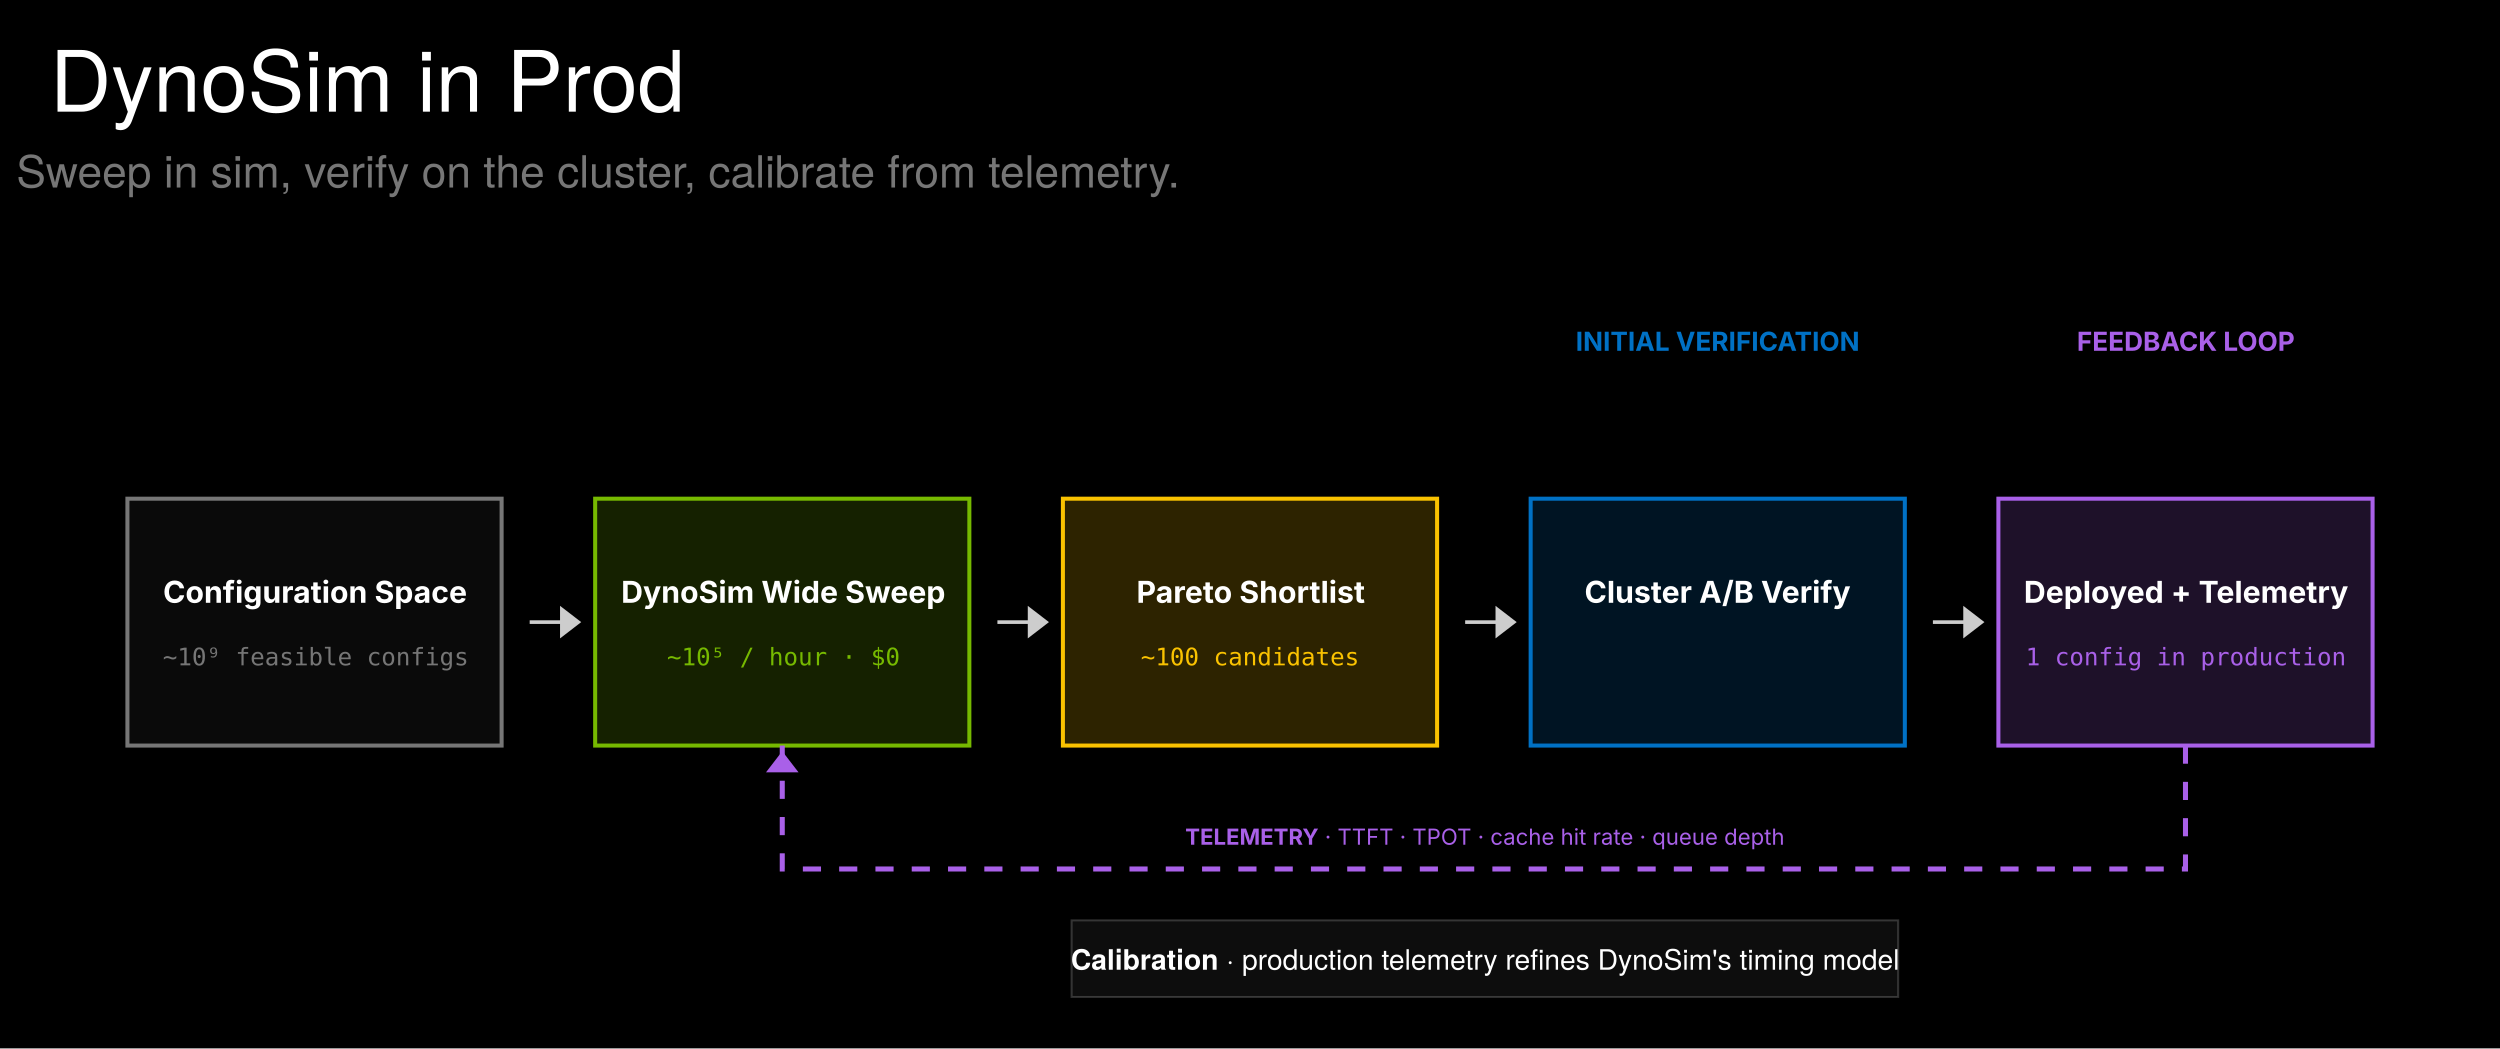
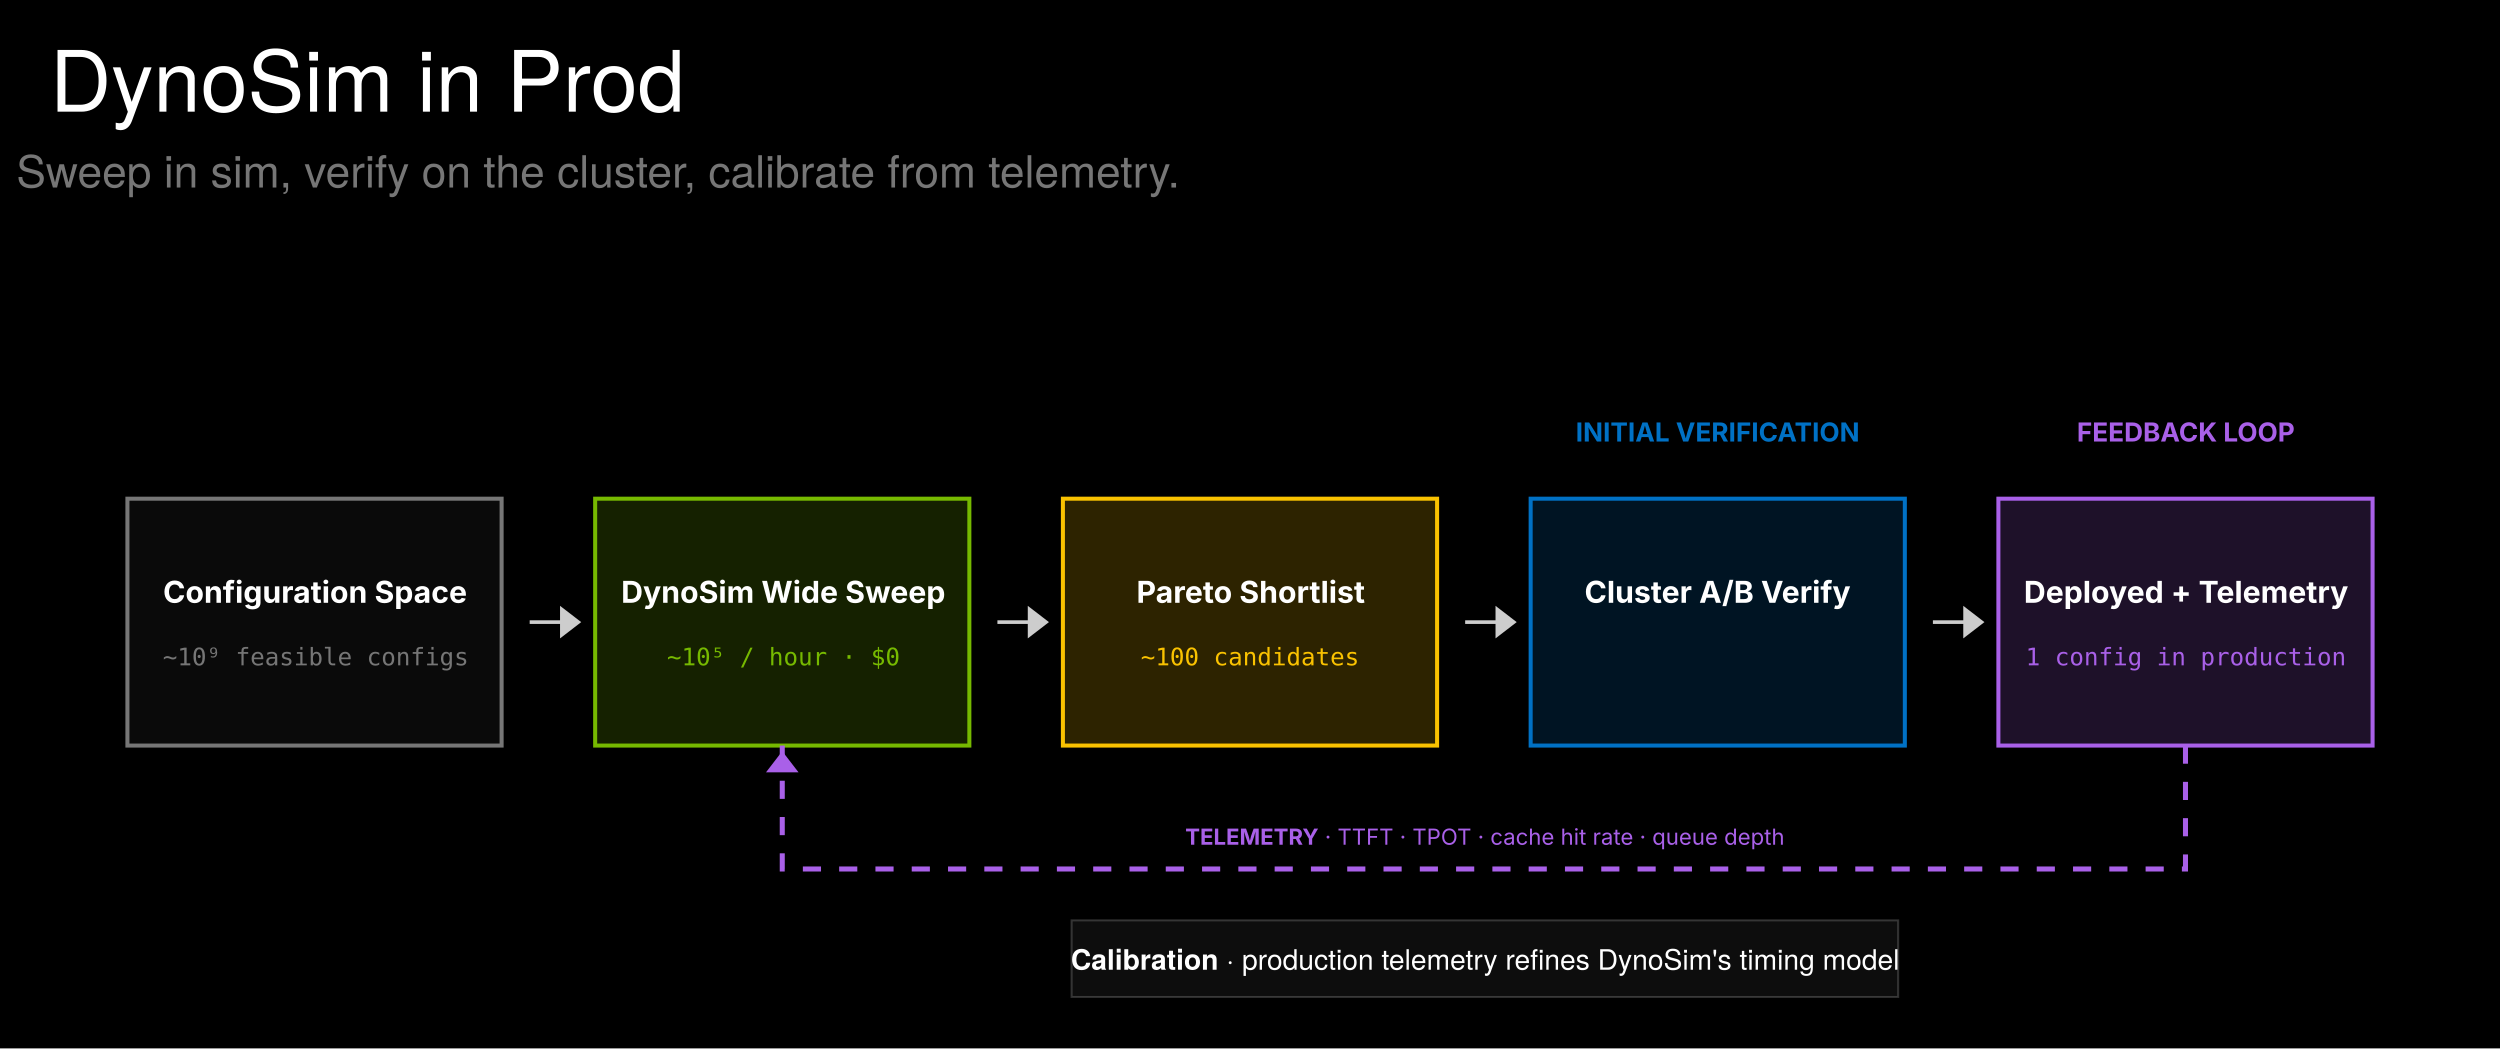
<svg xmlns="http://www.w3.org/2000/svg" class="main-svg" width="1240" height="520" style="" viewBox="0 0 1240 520">
  <rect x="0" y="0" width="1240" height="520" style="fill: rgb(0, 0, 0); fill-opacity: 1;" />
-   <defs id="defs-e24908">
+   <defs id="defs-92cf71">
    <g class="clips">
-       <clipPath id="clipe24908xyplot" class="plotclip">
+       <clipPath id="clip92cf71xyplot" class="plotclip">
        <rect width="1160" height="300" />
      </clipPath>
-       <clipPath class="axesclip" id="clipe24908x">
+       <clipPath class="axesclip" id="clip92cf71x">
        <rect x="40" y="0" width="1160" height="520" />
      </clipPath>
-       <clipPath class="axesclip" id="clipe24908y">
+       <clipPath class="axesclip" id="clip92cf71y">
        <rect x="0" y="180" width="1240" height="300" />
      </clipPath>
-       <clipPath class="axesclip" id="clipe24908xy">
+       <clipPath class="axesclip" id="clip92cf71xy">
        <rect x="40" y="180" width="1160" height="300" />
      </clipPath>
    </g>
    <g class="gradients" />
    <g class="patterns" />
  </defs>
  <g class="bglayer" />
  <g class="layer-below">
    <g class="imagelayer" />
    <g class="shapelayer" />
  </g>
  <g class="cartesianlayer">
    <g class="subplot xy">
      <g class="layer-subplot">
        <g class="shapelayer" />
        <g class="imagelayer" />
      </g>
      <g class="minor-gridlayer">
        <g class="x" />
        <g class="y" />
      </g>
      <g class="gridlayer">
        <g class="x" />
        <g class="y" />
      </g>
      <g class="zerolinelayer" />
      <g class="layer-between">
        <g class="shapelayer" />
        <g class="imagelayer" />
      </g>
      <path class="xlines-below" />
      <path class="ylines-below" />
      <g class="overlines-below" />
      <g class="xaxislayer-below" />
      <g class="yaxislayer-below" />
      <g class="overaxes-below" />
      <g class="overplot">
-         <g class="xy" transform="translate(40,180)" clip-path="url(#clipe24908xyplot)">
+         <g class="xy" transform="translate(40,180)" clip-path="url(#clip92cf71xyplot)">
          <g class="scatterlayer mlayer">
-             <g class="trace scatter tracea86bcc" style="stroke-miterlimit: 2; opacity: 1;">
+             <g class="trace scatter tracecadf1b" style="stroke-miterlimit: 2; opacity: 1;">
              <g class="fills" />
              <g class="errorbars" />
              <g class="lines" />
              <g class="points">
                <path class="point" transform="translate(241.28,128.57)" d="M-3.5,-8.08V8.08L7,0Z" style="opacity: 1; stroke-width: 0px; fill: rgb(205, 205, 205); fill-opacity: 1;" />
                <path class="point" transform="translate(473.28,128.57)" d="M-3.5,-8.08V8.08L7,0Z" style="opacity: 1; stroke-width: 0px; fill: rgb(205, 205, 205); fill-opacity: 1;" />
                <path class="point" transform="translate(705.28,128.57)" d="M-3.5,-8.08V8.08L7,0Z" style="opacity: 1; stroke-width: 0px; fill: rgb(205, 205, 205); fill-opacity: 1;" />
                <path class="point" transform="translate(937.28,128.57)" d="M-3.5,-8.08V8.08L7,0Z" style="opacity: 1; stroke-width: 0px; fill: rgb(205, 205, 205); fill-opacity: 1;" />
              </g>
              <g class="text" />
            </g>
-             <g class="trace scatter traced2dd79" style="stroke-miterlimit: 2; opacity: 1;">
+             <g class="trace scatter traceba6e26" style="stroke-miterlimit: 2; opacity: 1;">
              <g class="fills" />
              <g class="errorbars" />
              <g class="lines" />
              <g class="points">
                <path class="point" transform="translate(348,199.59)" d="M-8.08,3.5H8.08L0,-7Z" style="opacity: 1; stroke-width: 0px; fill: rgb(169, 96, 232); fill-opacity: 1;" />
              </g>
              <g class="text" />
            </g>
          </g>
        </g>
      </g>
      <g class="zerolinelayer-above" />
      <path class="xlines-above crisp" d="M0,0" style="fill: none;" />
      <path class="ylines-above crisp" d="M0,0" style="fill: none;" />
      <g class="overlines-above" />
      <g class="xaxislayer-above" />
      <g class="yaxislayer-above" />
      <g class="overaxes-above" />
    </g>
  </g>
  <g class="polarlayer" />
  <g class="smithlayer" />
  <g class="ternarylayer" />
  <g class="geolayer" />
  <g class="funnelarealayer" />
  <g class="pielayer" />
  <g class="iciclelayer" />
  <g class="treemaplayer" />
  <g class="sunburstlayer" />
  <g class="glimages" />
-   <defs id="topdefs-e24908">
+   <defs id="topdefs-92cf71">
    <g class="clips" />
  </defs>
  <g class="layer-above">
    <g class="imagelayer" />
    <g class="shapelayer">
-       <g class="shape-group" data-index="0" clip-path="url(#clipe24908xy)">
+       <g class="shape-group" data-index="0" clip-path="url(#clip92cf71xy)">
        <path data-index="0" fill-rule="evenodd" d="M63.2,369.8H248.8V247.35H63.2Z" style="opacity: 1; stroke: rgb(118, 118, 118); stroke-opacity: 1; fill: rgb(255, 255, 255); fill-opacity: 0.04; stroke-width: 2px;" />
      </g>
-       <g class="shape-group" data-index="1" clip-path="url(#clipe24908xy)">
+       <g class="shape-group" data-index="1" clip-path="url(#clip92cf71xy)">
        <path data-index="1" fill-rule="evenodd" d="M295.2,369.8H480.8V247.35H295.2Z" style="opacity: 1; stroke: rgb(118, 185, 0); stroke-opacity: 1; fill: rgb(118, 185, 0); fill-opacity: 0.18; stroke-width: 2px;" />
      </g>
-       <g class="shape-group" data-index="2" clip-path="url(#clipe24908xy)">
+       <g class="shape-group" data-index="2" clip-path="url(#clip92cf71xy)">
        <path data-index="2" fill-rule="evenodd" d="M527.2,369.8H712.8V247.35H527.2Z" style="opacity: 1; stroke: rgb(250, 194, 0); stroke-opacity: 1; fill: rgb(250, 194, 0); fill-opacity: 0.18; stroke-width: 2px;" />
      </g>
-       <g class="shape-group" data-index="3" clip-path="url(#clipe24908xy)">
+       <g class="shape-group" data-index="3" clip-path="url(#clip92cf71xy)">
        <path data-index="3" fill-rule="evenodd" d="M759.2,369.8H944.8V247.35H759.2Z" style="opacity: 1; stroke: rgb(0, 113, 197); stroke-opacity: 1; fill: rgb(0, 113, 197); fill-opacity: 0.18; stroke-width: 2px;" />
      </g>
-       <g class="shape-group" data-index="4" clip-path="url(#clipe24908xy)">
+       <g class="shape-group" data-index="4" clip-path="url(#clip92cf71xy)">
        <path data-index="4" fill-rule="evenodd" d="M991.2,369.8H1176.8V247.35H991.2Z" style="opacity: 1; stroke: rgb(169, 96, 232); stroke-opacity: 1; fill: rgb(169, 96, 232); fill-opacity: 0.18; stroke-width: 2px;" />
      </g>
-       <g class="shape-group" data-index="5" clip-path="url(#clipe24908xy)">
+       <g class="shape-group" data-index="5" clip-path="url(#clip92cf71xy)">
        <path data-index="5" fill-rule="evenodd" d="M262.72,308.57L281.28,308.57" style="opacity: 1; stroke: rgb(205, 205, 205); stroke-opacity: 1; fill: rgb(0, 0, 0); fill-opacity: 0; stroke-width: 1.8px;" />
      </g>
-       <g class="shape-group" data-index="6" clip-path="url(#clipe24908xy)">
+       <g class="shape-group" data-index="6" clip-path="url(#clip92cf71xy)">
        <path data-index="6" fill-rule="evenodd" d="M494.72,308.57L513.28,308.57" style="opacity: 1; stroke: rgb(205, 205, 205); stroke-opacity: 1; fill: rgb(0, 0, 0); fill-opacity: 0; stroke-width: 1.8px;" />
      </g>
-       <g class="shape-group" data-index="7" clip-path="url(#clipe24908xy)">
+       <g class="shape-group" data-index="7" clip-path="url(#clip92cf71xy)">
        <path data-index="7" fill-rule="evenodd" d="M726.72,308.57L745.28,308.57" style="opacity: 1; stroke: rgb(205, 205, 205); stroke-opacity: 1; fill: rgb(0, 0, 0); fill-opacity: 0; stroke-width: 1.8px;" />
      </g>
-       <g class="shape-group" data-index="8" clip-path="url(#clipe24908xy)">
+       <g class="shape-group" data-index="8" clip-path="url(#clip92cf71xy)">
        <path data-index="8" fill-rule="evenodd" d="M958.72,308.57L977.28,308.57" style="opacity: 1; stroke: rgb(205, 205, 205); stroke-opacity: 1; fill: rgb(0, 0, 0); fill-opacity: 0; stroke-width: 1.8px;" />
      </g>
-       <g class="shape-group" data-index="9" clip-path="url(#clipe24908xy)">
+       <g class="shape-group" data-index="9" clip-path="url(#clip92cf71xy)">
        <path data-index="9" fill-rule="evenodd" d="M 1084,369.8 L 1084,431.02 L 388,431.02 L 388,369.8" style="opacity: 1; stroke: rgb(169, 96, 232); stroke-opacity: 1; fill: rgb(0, 0, 0); fill-opacity: 0; stroke-dasharray: 9px, 9px; stroke-width: 2.5px;" />
      </g>
    </g>
  </g>
  <g class="infolayer">
    <g class="g-gtitle">
      <text class="gtitle" x="24.8" y="26" text-anchor="start" dy="0.7em" style="opacity: 1; font-family: 'Helvetica Neue', HelveticaNeue, sans-serif; font-size: 42px; fill: rgb(255, 255, 255); fill-opacity: 1; font-weight: 300; white-space: pre;">DynoSim in Prod</text>
    </g>
    <g class="g-xtitle" />
    <g class="g-ytitle" />
    <g class="annotation" data-index="0" style="opacity: 1;">
      <g class="annotation-text-g" transform="rotate(0,156,293.88)">
        <g class="cursor-pointer" transform="translate(79,282)">
          <rect class="bg" x="0.5" y="0.5" width="154" height="22" style="stroke-width: 1px; stroke: rgb(0, 0, 0); stroke-opacity: 0; fill: rgb(0, 0, 0); fill-opacity: 0;" />
          <text class="annotation-text" text-anchor="middle" x="77.258" y="17" style="font-family: Geist, Inter, 'Helvetica Neue', Arial, sans-serif; font-size: 15px; fill: rgb(255, 255, 255); fill-opacity: 1; white-space: pre;">
            <tspan style="font-weight:bold">Configuration Space</tspan>
          </text>
        </g>
      </g>
    </g>
    <g class="annotation" data-index="1" style="opacity: 1;">
      <g class="annotation-text-g" transform="rotate(0,156,325.71)">
        <g class="cursor-pointer" transform="translate(79,316)">
          <rect class="bg" x="0.5" y="0.5" width="154" height="19" style="stroke-width: 1px; stroke: rgb(0, 0, 0); stroke-opacity: 0; fill: rgb(0, 0, 0); fill-opacity: 0;" />
          <text class="annotation-text" text-anchor="middle" x="77.602" y="14" style="font-family: 'Geist Mono', 'JetBrains Mono', 'Roboto Mono', 'SF Mono', Menlo, Consolas, monospace; font-size: 12px; fill: rgb(118, 118, 118); fill-opacity: 1; white-space: pre;">~10⁹ feasible configs</text>
        </g>
      </g>
    </g>
    <g class="annotation" data-index="2" style="opacity: 1;">
      <g class="annotation-text-g" transform="rotate(0,388,293.88)">
        <g class="cursor-pointer" transform="translate(307,282)">
          <rect class="bg" x="0.5" y="0.5" width="162" height="22" style="stroke-width: 1px; stroke: rgb(0, 0, 0); stroke-opacity: 0; fill: rgb(0, 0, 0); fill-opacity: 0;" />
          <text class="annotation-text" text-anchor="middle" x="81.508" y="17" style="font-family: Geist, Inter, 'Helvetica Neue', Arial, sans-serif; font-size: 15px; fill: rgb(255, 255, 255); fill-opacity: 1; white-space: pre;">
            <tspan style="font-weight:bold">DynoSim Wide Sweep</tspan>
          </text>
        </g>
      </g>
    </g>
    <g class="annotation" data-index="3" style="opacity: 1;">
      <g class="annotation-text-g" transform="rotate(0,388,325.71)">
        <g class="cursor-pointer" transform="translate(329,316)">
          <rect class="bg" x="0.5" y="0.5" width="118" height="19" style="stroke-width: 1px; stroke: rgb(0, 0, 0); stroke-opacity: 0; fill: rgb(0, 0, 0); fill-opacity: 0;" />
          <text class="annotation-text" text-anchor="middle" x="59.602" y="14" style="font-family: 'Geist Mono', 'JetBrains Mono', 'Roboto Mono', 'SF Mono', Menlo, Consolas, monospace; font-size: 12px; fill: rgb(118, 185, 0); fill-opacity: 1; white-space: pre;">~10⁵ / hour · $0</text>
        </g>
      </g>
    </g>
    <g class="annotation" data-index="4" style="opacity: 1;">
      <g class="annotation-text-g" transform="rotate(0,620,293.88)">
        <g class="cursor-pointer" transform="translate(560,282)">
          <rect class="bg" x="0.5" y="0.5" width="120" height="22" style="stroke-width: 1px; stroke: rgb(0, 0, 0); stroke-opacity: 0; fill: rgb(0, 0, 0); fill-opacity: 0;" />
          <text class="annotation-text" text-anchor="middle" x="60.367" y="17" style="font-family: Geist, Inter, 'Helvetica Neue', Arial, sans-serif; font-size: 15px; fill: rgb(255, 255, 255); fill-opacity: 1; white-space: pre;">
            <tspan style="font-weight:bold">Pareto Shortlist</tspan>
          </text>
        </g>
      </g>
    </g>
    <g class="annotation" data-index="5" style="opacity: 1;">
      <g class="annotation-text-g" transform="rotate(0,620,325.71)">
        <g class="cursor-pointer" transform="translate(564,316)">
          <rect class="bg" x="0.5" y="0.5" width="111" height="19" style="stroke-width: 1px; stroke: rgb(0, 0, 0); stroke-opacity: 0; fill: rgb(0, 0, 0); fill-opacity: 0;" />
          <text class="annotation-text" text-anchor="middle" x="56" y="14" style="font-family: 'Geist Mono', 'JetBrains Mono', 'Roboto Mono', 'SF Mono', Menlo, Consolas, monospace; font-size: 12px; fill: rgb(250, 194, 0); fill-opacity: 1; white-space: pre;">~100 candidates</text>
        </g>
      </g>
    </g>
    <g class="annotation" data-index="6" style="opacity: 1;">
-       <g class="annotation-text-g" transform="rotate(0,852,169.5)">
-         <g class="cursor-pointer" transform="translate(781,159)">
+       <g class="annotation-text-g" transform="rotate(0,852,214.81)">
+         <g class="cursor-pointer" transform="translate(781,204)">
          <rect class="bg" x="0.5" y="0.5" width="141" height="20" style="stroke-width: 1px; stroke: rgb(0, 0, 0); stroke-opacity: 0; fill: rgb(0, 0, 0); fill-opacity: 0;" />
          <text class="annotation-text" text-anchor="middle" x="70.953" y="15" style="font-family: Geist, Inter, 'Helvetica Neue', Arial, sans-serif; font-size: 13px; fill: rgb(0, 113, 197); fill-opacity: 1; white-space: pre;">
            <tspan style="font-weight:bold">INITIAL VERIFICATION</tspan>
          </text>
        </g>
      </g>
    </g>
    <g class="annotation" data-index="7" style="opacity: 1;">
      <g class="annotation-text-g" transform="rotate(0,852,293.88)">
        <g class="cursor-pointer" transform="translate(783,282)">
          <rect class="bg" x="0.5" y="0.5" width="137" height="22" style="stroke-width: 1px; stroke: rgb(0, 0, 0); stroke-opacity: 0; fill: rgb(0, 0, 0); fill-opacity: 0;" />
          <text class="annotation-text" text-anchor="middle" x="68.906" y="17" style="font-family: Geist, Inter, 'Helvetica Neue', Arial, sans-serif; font-size: 15px; fill: rgb(255, 255, 255); fill-opacity: 1; white-space: pre;">
            <tspan style="font-weight:bold">Cluster A/B Verify</tspan>
          </text>
        </g>
      </g>
    </g>
    <g class="annotation" data-index="8" style="opacity: 1;">
      <g class="annotation-text-g" transform="rotate(0,852,325.71)">
        <g class="cursor-pointer" transform="translate(850,324)">
          <rect class="bg" x="0.5" y="0.5" width="3" height="3" style="stroke-width: 1px; stroke: rgb(0, 0, 0); stroke-opacity: 0; fill: rgb(0, 0, 0); fill-opacity: 0;" />
        </g>
      </g>
    </g>
    <g class="annotation" data-index="9" style="opacity: 1;">
-       <g class="annotation-text-g" transform="rotate(0,1084,169.5)">
-         <g class="cursor-pointer" transform="translate(1028,159)">
+       <g class="annotation-text-g" transform="rotate(0,1084,214.81)">
+         <g class="cursor-pointer" transform="translate(1028,204)">
          <rect class="bg" x="0.5" y="0.5" width="111" height="20" style="stroke-width: 1px; stroke: rgb(0, 0, 0); stroke-opacity: 0; fill: rgb(0, 0, 0); fill-opacity: 0;" />
          <text class="annotation-text" text-anchor="middle" x="56.164" y="15" style="font-family: Geist, Inter, 'Helvetica Neue', Arial, sans-serif; font-size: 13px; fill: rgb(169, 96, 232); fill-opacity: 1; white-space: pre;">
            <tspan style="font-weight:bold">FEEDBACK LOOP</tspan>
          </text>
        </g>
      </g>
    </g>
    <g class="annotation" data-index="10" style="opacity: 1;">
      <g class="annotation-text-g" transform="rotate(0,1084,293.88)">
        <g class="cursor-pointer" transform="translate(1003,282)">
          <rect class="bg" x="0.5" y="0.5" width="162" height="22" style="stroke-width: 1px; stroke: rgb(0, 0, 0); stroke-opacity: 0; fill: rgb(0, 0, 0); fill-opacity: 0;" />
          <text class="annotation-text" text-anchor="middle" x="81.312" y="17" style="font-family: Geist, Inter, 'Helvetica Neue', Arial, sans-serif; font-size: 15px; fill: rgb(255, 255, 255); fill-opacity: 1; white-space: pre;">
            <tspan style="font-weight:bold">Deployed + Telemetry</tspan>
          </text>
        </g>
      </g>
    </g>
    <g class="annotation" data-index="11" style="opacity: 1;">
      <g class="annotation-text-g" transform="rotate(0,1084,325.71)">
        <g class="cursor-pointer" transform="translate(1003,316)">
          <rect class="bg" x="0.5" y="0.5" width="161" height="19" style="stroke-width: 1px; stroke: rgb(0, 0, 0); stroke-opacity: 0; fill: rgb(0, 0, 0); fill-opacity: 0;" />
          <text class="annotation-text" text-anchor="middle" x="81.203" y="14" style="font-family: 'Geist Mono', 'JetBrains Mono', 'Roboto Mono', 'SF Mono', Menlo, Consolas, monospace; font-size: 12px; fill: rgb(169, 96, 232); fill-opacity: 1; white-space: pre;">1 config in production</text>
        </g>
      </g>
    </g>
    <g class="annotation" data-index="12" style="opacity: 1;">
      <g class="annotation-text-g" transform="rotate(0,736,414.67)">
        <g class="cursor-pointer" transform="translate(596,406)">
          <rect class="bg" x="0.5" y="0.5" width="280" height="17" style="stroke-width: 1px; stroke: rgb(0, 0, 0); stroke-opacity: 0; fill: rgb(0, 0, 0); fill-opacity: 0;" />
          <text class="annotation-text" text-anchor="middle" x="140.508" y="13" style="font-family: Geist, Inter, 'Helvetica Neue', Arial, sans-serif; font-size: 11px; fill: rgb(169, 96, 232); fill-opacity: 1; white-space: pre;">
            <tspan style="font-weight:bold">TELEMETRY</tspan> · TTFT · TPOT · cache hit rate · queue depth</text>
        </g>
      </g>
    </g>
    <g class="annotation" data-index="13" style="opacity: 1;">
      <g class="annotation-text-g" transform="rotate(0,736,475.01)">
        <g class="cursor-pointer" transform="translate(531,456)">
          <rect class="bg" x="0.5" y="0.5" width="410" height="38" style="stroke-width: 1px; stroke: rgb(255, 255, 255); stroke-opacity: 0.18; fill: rgb(20, 20, 20); fill-opacity: 0.65;" />
          <text class="annotation-text" text-anchor="middle" x="205.648" y="25" style="font-family: 'Helvetica Neue', HelveticaNeue, sans-serif; font-size: 14px; fill: rgb(255, 255, 255); fill-opacity: 1; font-weight: 300; white-space: pre;">
            <tspan style="font-weight:bold">Calibration</tspan> · production telemetry refines DynoSim's timing model</text>
        </g>
      </g>
    </g>
    <g class="annotation" data-index="14" style="opacity: 1;">
      <g class="annotation-text-g" transform="rotate(0,296.42,84.9)">
        <g class="cursor-pointer" transform="translate(25,70)">
          <rect class="bg" x="0.5" y="0.5" width="542" height="29" style="stroke-width: 1px; stroke: rgb(0, 0, 0); stroke-opacity: 0; fill: rgb(0, 0, 0); fill-opacity: 0;" />
          <text class="annotation-text" text-anchor="middle" x="271.656" y="23" style="font-family: 'Helvetica Neue', HelveticaNeue, sans-serif; font-size: 22px; fill: rgb(118, 118, 118); fill-opacity: 1; font-weight: 300; white-space: pre;">Sweep in sim, verify on the cluster, calibrate from telemetry.</text>
        </g>
      </g>
    </g>
  </g>
</svg>
